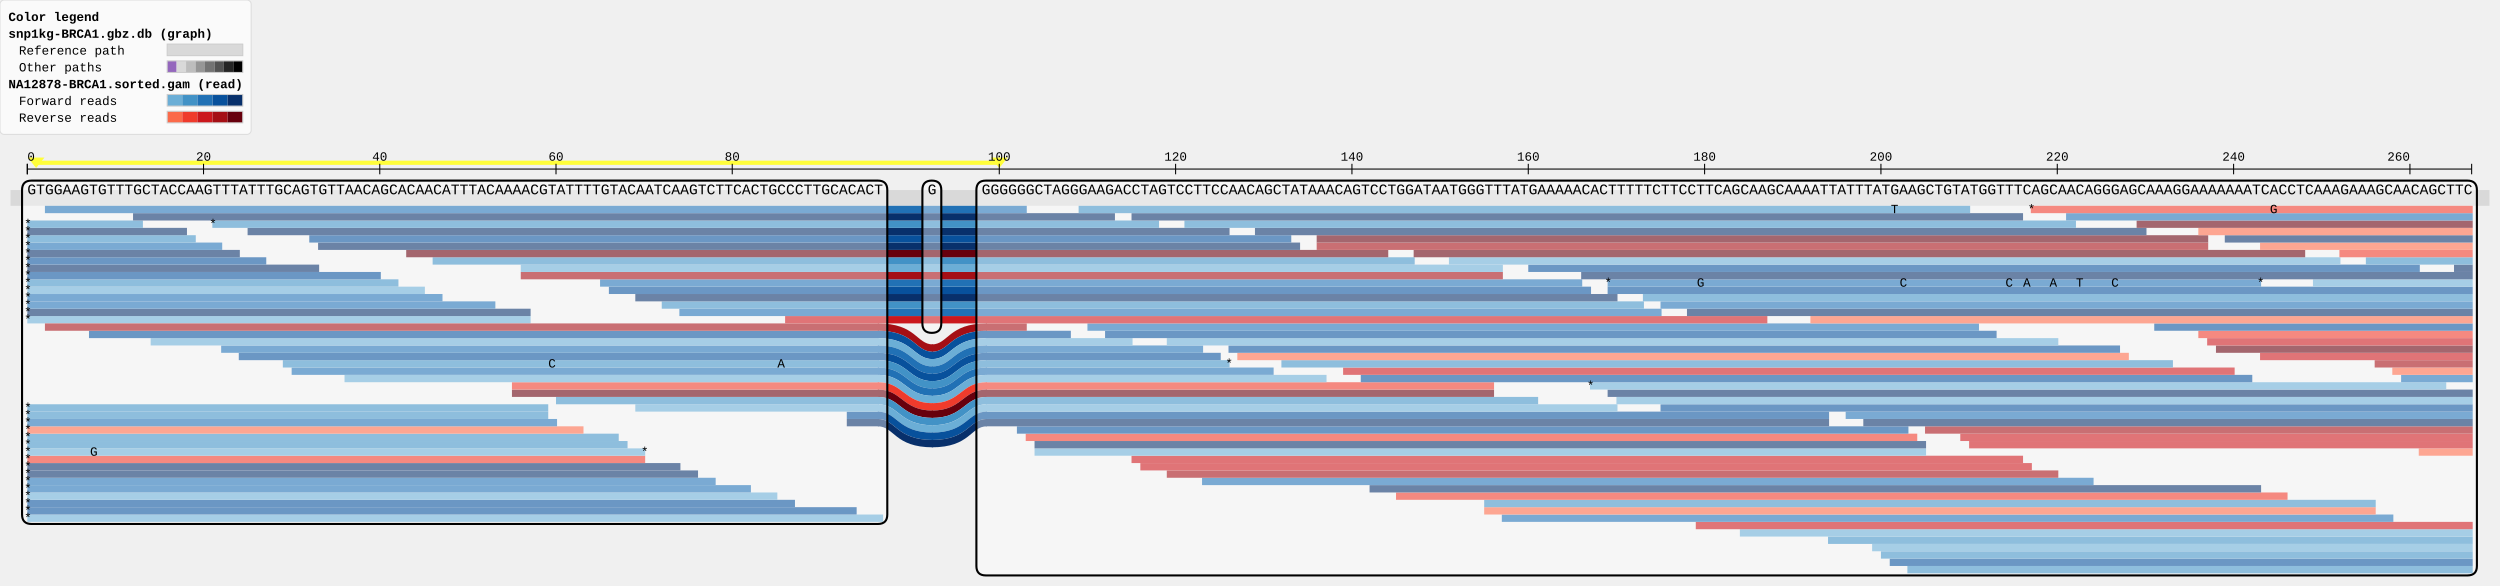
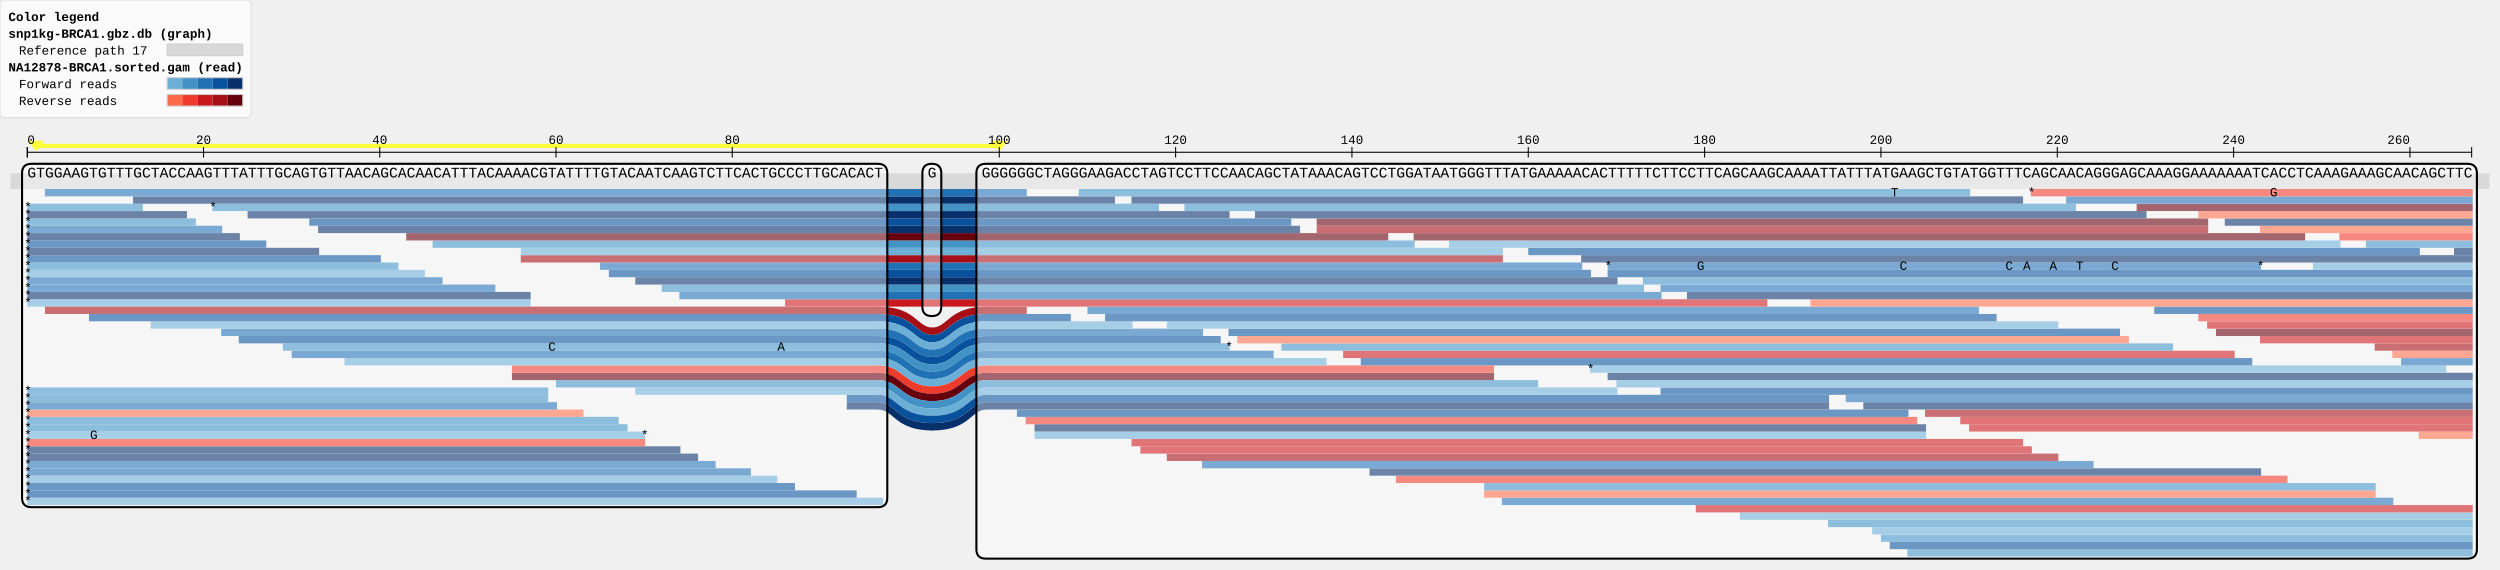
- <svg xmlns="http://www.w3.org/2000/svg" id="tubemap" viewBox="-10 -161 2380.857 558">
+ <svg xmlns="http://www.w3.org/2000/svg" id="tubemap" viewBox="-10 -145 2380.857 542">
  <g>
    <defs>
      <pattern id="patternA" width="7" height="7" patternUnits="userSpaceOnUse" patternTransform="rotate(45)">
        <rect x="0" y="0" width="7" height="7" fill="#FFFFFF" />
        <rect x="0" y="0" width="3" height="3" fill="#505050" />
        <rect x="4" y="0" width="3" height="3" fill="#505050" />
        <rect x="0" y="4" width="3" height="3" fill="#505050" />
        <rect x="4" y="4" width="3" height="3" fill="#505050" />
      </pattern>
    </defs>
    <g class="track">
      <rect x="0" y="20" width="2360.857" height="15" style="fill: rgb(217, 217, 217); fill-opacity: 1;" trackID="0" trackName="_gbwt_ref#0#17" class="track0" color="#d9d9d9" />
      <rect x="16" y="329" width="815" height="7" style="fill: rgb(107, 174, 214); fill-opacity: 1;" trackID="30" trackName="ERR194147.636/1" class="track30" color="#6baed6" />
      <rect x="16" y="322" width="789.825" height="7" style="fill: rgb(8, 81, 156); fill-opacity: 1;" trackID="13" trackName="ERR194147.636/1" class="track13" color="#08519c" />
      <rect x="16" y="315" width="731.082" height="7" style="fill: rgb(8, 81, 156); fill-opacity: 1;" trackID="28" trackName="ERR194147.636/2" class="track28" color="#08519c" />
      <rect x="16" y="308" width="714.299" height="7" style="fill: rgb(107, 174, 214); fill-opacity: 1;" trackID="25" trackName="ERR194147.636/2" class="track25" color="#6baed6" />
      <rect x="16" y="301" width="689.124" height="7" style="fill: rgb(33, 113, 181); fill-opacity: 1;" trackID="2" trackName="ERR194147.636/2" class="track2" color="#2171b5" />
      <rect x="16" y="294" width="655.557" height="7" style="fill: rgb(33, 113, 181); fill-opacity: 1;" trackID="17" trackName="ERR194147.636/1" class="track17" color="#2171b5" />
      <rect x="16" y="287" width="638.773" height="7" style="fill: rgb(8, 48, 107); fill-opacity: 1;" trackID="29" trackName="ERR194147.636/2" class="track29" color="#08306b" />
      <rect x="16" y="280" width="621.99" height="7" style="fill: rgb(8, 48, 107); fill-opacity: 1;" trackID="24" trackName="ERR194147.636/1" class="track24" color="#08306b" />
      <rect x="16" y="273" width="588.423" height="7" style="fill: rgb(239, 59, 44); fill-opacity: 1;" trackID="51" trackName="ERR194147.636/1" class="track51" color="#ef3b2c" />
      <rect x="16" y="266" width="588.423" height="7" style="fill: rgb(107, 174, 214); fill-opacity: 1;" trackID="5" trackName="ERR194147.636/1" class="track5" color="#6baed6" />
      <rect x="16" y="259" width="571.639" height="7" style="fill: rgb(66, 146, 198); fill-opacity: 1;" trackID="26" trackName="ERR194147.636/1" class="track26" color="#4292c6" />
      <rect x="16" y="252" width="563.247" height="7" style="fill: rgb(66, 146, 198); fill-opacity: 1;" trackID="11" trackName="ERR194147.636/2" class="track11" color="#4292c6" />
      <rect x="16" y="245" width="529.68" height="7" style="fill: rgb(251, 106, 74); fill-opacity: 1;" trackID="50" trackName="ERR194147.636/1" class="track50" color="#fb6a4a" />
      <rect x="16" y="238" width="504.505" height="7" style="fill: rgb(33, 113, 181); fill-opacity: 1;" trackID="12" trackName="ERR194147.636/2" class="track12" color="#2171b5" />
      <rect x="16" y="231" width="496.113" height="7" style="fill: rgb(66, 146, 198); fill-opacity: 1;" trackID="16" trackName="ERR194147.636/2" class="track16" color="#4292c6" />
      <rect x="16" y="224" width="496.113" height="7" style="fill: rgb(66, 146, 198); fill-opacity: 1;" trackID="6" trackName="ERR194147.636/2" class="track6" color="#4292c6" />
      <rect x="1806.484" y="378" width="538.373" height="7" style="fill: rgb(66, 146, 198); fill-opacity: 1;" trackID="131" trackName="ERR194147.636/1" class="track131" color="#4292c6" />
      <rect x="1789.691" y="371" width="555.166" height="7" style="fill: rgb(8, 81, 156); fill-opacity: 1;" trackID="128" trackName="ERR194147.636/1" class="track128" color="#08519c" />
      <rect x="1781.295" y="364" width="563.562" height="7" style="fill: rgb(66, 146, 198); fill-opacity: 1;" trackID="126" trackName="ERR194147.636/2" class="track126" color="#4292c6" />
      <rect x="1772.899" y="357" width="571.959" height="7" style="fill: rgb(107, 174, 214); fill-opacity: 1;" trackID="125" trackName="ERR194147.636/2" class="track125" color="#6baed6" />
      <rect x="1730.916" y="350" width="613.941" height="7" style="fill: rgb(66, 146, 198); fill-opacity: 1;" trackID="111" trackName="ERR194147.636/1" class="track111" color="#4292c6" />
      <rect x="1646.952" y="343" width="697.905" height="7" style="fill: rgb(107, 174, 214); fill-opacity: 1;" trackID="110" trackName="ERR194147.636/2" class="track110" color="#6baed6" />
      <rect x="1604.97" y="336" width="739.888" height="7" style="fill: rgb(203, 24, 29); fill-opacity: 1;" trackID="122" trackName="ERR194147.636/2" class="track122" color="#cb181d" />
      <rect x="1420.248" y="329" width="849.041" height="7" style="fill: rgb(33, 113, 181); fill-opacity: 1;" trackID="97" trackName="ERR194147.636/2" class="track97" color="#2171b5" />
      <rect x="1403.455" y="322" width="849.041" height="7" style="fill: rgb(251, 106, 74); fill-opacity: 1;" trackID="120" trackName="ERR194147.636/1" class="track120" color="#fb6a4a" />
      <rect x="1403.455" y="315" width="849.041" height="7" style="fill: rgb(66, 146, 198); fill-opacity: 1;" trackID="96" trackName="ERR194147.636/2" class="track96" color="#4292c6" />
      <rect x="1319.49" y="308" width="849.041" height="7" style="fill: rgb(239, 59, 44); fill-opacity: 1;" trackID="116" trackName="ERR194147.636/1" class="track116" color="#ef3b2c" />
      <rect x="1294.301" y="301" width="849.041" height="7" style="fill: rgb(8, 48, 107); fill-opacity: 1;" trackID="94" trackName="ERR194147.636/2" class="track94" color="#08306b" />
      <rect x="1134.768" y="294" width="849.041" height="7" style="fill: rgb(33, 113, 181); fill-opacity: 1;" trackID="82" trackName="ERR194147.636/2" class="track82" color="#2171b5" />
      <rect x="1101.183" y="287" width="849.041" height="7" style="fill: rgb(165, 15, 21); fill-opacity: 1;" trackID="88" trackName="ERR194147.636/2" class="track88" color="#a50f15" />
      <rect x="1075.993" y="280" width="849.041" height="7" style="fill: rgb(203, 24, 29); fill-opacity: 1;" trackID="87" trackName="ERR194147.636/2" class="track87" color="#cb181d" />
      <rect x="1067.597" y="273" width="849.041" height="7" style="fill: rgb(203, 24, 29); fill-opacity: 1;" trackID="92" trackName="ERR194147.636/1" class="track92" color="#cb181d" />
      <rect x="975.236" y="266" width="849.041" height="7" style="fill: rgb(107, 174, 214); fill-opacity: 1;" trackID="75" trackName="ERR194147.636/2" class="track75" color="#6baed6" />
      <rect x="2293.478" y="266" width="51.379" height="7" style="fill: rgb(251, 106, 74); fill-opacity: 1;" trackID="160" trackName="ERR194147.636/1" class="track160" color="#fb6a4a" />
      <rect x="975.236" y="259" width="849.041" height="7" style="fill: rgb(8, 48, 107); fill-opacity: 1;" trackID="74" trackName="ERR194147.636/1" class="track74" color="#08306b" />
      <rect x="1865.26" y="259" width="479.598" height="7" style="fill: rgb(203, 24, 29); fill-opacity: 1;" trackID="147" trackName="ERR194147.636/1" class="track147" color="#cb181d" />
      <rect x="966.839" y="252" width="849.041" height="7" style="fill: rgb(239, 59, 44); fill-opacity: 1;" trackID="91" trackName="ERR194147.636/1" class="track91" color="#ef3b2c" />
      <rect x="1856.863" y="252" width="487.994" height="7" style="fill: rgb(203, 24, 29); fill-opacity: 1;" trackID="152" trackName="ERR194147.636/1" class="track152" color="#cb181d" />
      <rect x="958.443" y="245" width="849.041" height="7" style="fill: rgb(8, 81, 156); fill-opacity: 1;" trackID="73" trackName="ERR194147.636/2" class="track73" color="#08519c" />
      <rect x="1823.277" y="245" width="521.58" height="7" style="fill: rgb(165, 15, 21); fill-opacity: 1;" trackID="153" trackName="ERR194147.636/1" class="track153" color="#a50f15" />
      <rect x="796.433" y="238" width="30.567" height="7" style="fill: rgb(8, 48, 107); fill-opacity: 1;" trackID="69" trackName="ERR194147.636/1" class="track69" color="#08306b" />
      <rect x="928.857" y="238" width="803.059" height="7" style="fill: rgb(8, 48, 107); fill-opacity: 1;" trackID="69" trackName="ERR194147.636/1" class="track69" color="#08306b" />
      <rect x="1764.502" y="238" width="580.355" height="7" style="fill: rgb(8, 48, 107); fill-opacity: 1;" trackID="124" trackName="ERR194147.636/1" class="track124" color="#08306b" />
      <rect x="796.433" y="231" width="30.567" height="7" style="fill: rgb(8, 81, 156); fill-opacity: 1;" trackID="68" trackName="ERR194147.636/2" class="track68" color="#08519c" />
      <rect x="928.857" y="231" width="803.059" height="7" style="fill: rgb(8, 81, 156); fill-opacity: 1;" trackID="68" trackName="ERR194147.636/2" class="track68" color="#08519c" />
      <rect x="1747.709" y="231" width="597.148" height="7" style="fill: rgb(33, 113, 181); fill-opacity: 1;" trackID="112" trackName="ERR194147.636/2" class="track112" color="#2171b5" />
      <rect x="595.031" y="224" width="231.969" height="7" style="fill: rgb(107, 174, 214); fill-opacity: 1;" trackID="65" trackName="ERR194147.636/2" class="track65" color="#6baed6" />
      <rect x="928.857" y="224" width="601.544" height="7" style="fill: rgb(107, 174, 214); fill-opacity: 1;" trackID="65" trackName="ERR194147.636/2" class="track65" color="#6baed6" />
      <rect x="1571.384" y="224" width="773.473" height="7" style="fill: rgb(8, 81, 156); fill-opacity: 1;" trackID="108" trackName="ERR194147.636/1" class="track108" color="#08519c" />
      <rect x="519.505" y="217" width="307.495" height="7" style="fill: rgb(66, 146, 198); fill-opacity: 1;" trackID="61" trackName="ERR194147.636/2" class="track61" color="#4292c6" />
      <rect x="928.857" y="217" width="525.976" height="7" style="fill: rgb(66, 146, 198); fill-opacity: 1;" trackID="61" trackName="ERR194147.636/2" class="track61" color="#4292c6" />
      <rect x="1529.402" y="217" width="815.456" height="7" style="fill: rgb(107, 174, 214); fill-opacity: 1;" trackID="105" trackName="ERR194147.636/1" class="track105" color="#6baed6" />
      <rect x="477.546" y="210" width="349.454" height="7" style="fill: rgb(103, 0, 13); fill-opacity: 1;" trackID="59" trackName="ERR194147.636/2" class="track59" color="#67000d" />
      <rect x="928.857" y="210" width="483.994" height="7" style="fill: rgb(103, 0, 13); fill-opacity: 1;" trackID="59" trackName="ERR194147.636/2" class="track59" color="#67000d" />
      <rect x="1521.005" y="210" width="823.852" height="7" style="fill: rgb(8, 48, 107); fill-opacity: 1;" trackID="104" trackName="ERR194147.636/2" class="track104" color="#08306b" />
      <rect x="477.546" y="203" width="349.454" height="7" style="fill: rgb(239, 59, 44); fill-opacity: 1;" trackID="56" trackName="ERR194147.636/2" class="track56" color="#ef3b2c" />
      <rect x="928.857" y="203" width="483.994" height="7" style="fill: rgb(239, 59, 44); fill-opacity: 1;" trackID="56" trackName="ERR194147.636/2" class="track56" color="#ef3b2c" />
      <rect x="1504.212" y="203" width="815.456" height="7" style="fill: rgb(107, 174, 214); fill-opacity: 1;" trackID="100" trackName="ERR194147.636/2" class="track100" color="#6baed6" />
      <rect x="318.103" y="196" width="508.897" height="7" style="fill: rgb(107, 174, 214); fill-opacity: 1;" trackID="45" trackName="ERR194147.636/2" class="track45" color="#6baed6" />
      <rect x="928.857" y="196" width="324.462" height="7" style="fill: rgb(107, 174, 214); fill-opacity: 1;" trackID="45" trackName="ERR194147.636/2" class="track45" color="#6baed6" />
      <rect x="1285.904" y="196" width="849.041" height="7" style="fill: rgb(8, 81, 156); fill-opacity: 1;" trackID="93" trackName="ERR194147.636/1" class="track93" color="#08519c" />
      <rect x="2276.686" y="196" width="68.172" height="7" style="fill: rgb(33, 113, 181); fill-opacity: 1;" trackID="137" trackName="ERR194147.636/1" class="track137" color="#2171b5" />
      <rect x="267.753" y="189" width="559.247" height="7" style="fill: rgb(33, 113, 181); fill-opacity: 1;" trackID="42" trackName="ERR194147.636/2" class="track42" color="#2171b5" />
      <rect x="928.857" y="189" width="274.083" height="7" style="fill: rgb(33, 113, 181); fill-opacity: 1;" trackID="42" trackName="ERR194147.636/2" class="track42" color="#2171b5" />
      <rect x="1269.112" y="189" width="849.041" height="7" style="fill: rgb(203, 24, 29); fill-opacity: 1;" trackID="117" trackName="ERR194147.636/1" class="track117" color="#cb181d" />
      <rect x="2268.289" y="189" width="76.568" height="7" style="fill: rgb(251, 106, 74); fill-opacity: 1;" trackID="155" trackName="ERR194147.636/1" class="track155" color="#fb6a4a" />
      <rect x="259.361" y="182" width="567.639" height="7" style="fill: rgb(66, 146, 198); fill-opacity: 1;" trackID="41" trackName="ERR194147.636/1" class="track41" color="#4292c6" />
      <rect x="928.857" y="182" width="232.101" height="7" style="fill: rgb(66, 146, 198); fill-opacity: 1;" trackID="41" trackName="ERR194147.636/1" class="track41" color="#4292c6" />
      <rect x="1210.336" y="182" width="849.041" height="7" style="fill: rgb(66, 146, 198); fill-opacity: 1;" trackID="86" trackName="ERR194147.636/1" class="track86" color="#4292c6" />
      <rect x="2251.496" y="182" width="93.361" height="7" style="fill: rgb(165, 15, 21); fill-opacity: 1;" trackID="143" trackName="ERR194147.636/1" class="track143" color="#a50f15" />
      <rect x="217.402" y="175" width="609.598" height="7" style="fill: rgb(8, 81, 156); fill-opacity: 1;" trackID="38" trackName="ERR194147.636/1" class="track38" color="#08519c" />
      <rect x="928.857" y="175" width="223.704" height="7" style="fill: rgb(8, 81, 156); fill-opacity: 1;" trackID="38" trackName="ERR194147.636/1" class="track38" color="#08519c" />
      <rect x="1168.354" y="175" width="849.041" height="7" style="fill: rgb(251, 106, 74); fill-opacity: 1;" trackID="90" trackName="ERR194147.636/2" class="track90" color="#fb6a4a" />
      <rect x="2142.342" y="175" width="202.515" height="7" style="fill: rgb(203, 24, 29); fill-opacity: 1;" trackID="157" trackName="ERR194147.636/1" class="track157" color="#cb181d" />
      <rect x="200.619" y="168" width="626.381" height="7" style="fill: rgb(33, 113, 181); fill-opacity: 1;" trackID="37" trackName="ERR194147.636/2" class="track37" color="#2171b5" />
      <rect x="928.857" y="168" width="206.911" height="7" style="fill: rgb(33, 113, 181); fill-opacity: 1;" trackID="37" trackName="ERR194147.636/2" class="track37" color="#2171b5" />
      <rect x="1159.958" y="168" width="849.041" height="7" style="fill: rgb(8, 81, 156); fill-opacity: 1;" trackID="83" trackName="ERR194147.636/2" class="track83" color="#08519c" />
      <rect x="2100.36" y="168" width="244.497" height="7" style="fill: rgb(103, 0, 13); fill-opacity: 1;" trackID="149" trackName="ERR194147.636/2" class="track149" color="#67000d" />
      <rect x="133.485" y="161" width="693.515" height="7" style="fill: rgb(107, 174, 214); fill-opacity: 1;" trackID="35" trackName="ERR194147.636/1" class="track35" color="#6baed6" />
      <rect x="928.857" y="161" width="139.74" height="7" style="fill: rgb(107, 174, 214); fill-opacity: 1;" trackID="35" trackName="ERR194147.636/1" class="track35" color="#6baed6" />
      <rect x="1101.183" y="161" width="849.041" height="7" style="fill: rgb(107, 174, 214); fill-opacity: 1;" trackID="80" trackName="ERR194147.636/1" class="track80" color="#6baed6" />
      <rect x="2091.964" y="161" width="252.893" height="7" style="fill: rgb(203, 24, 29); fill-opacity: 1;" trackID="142" trackName="ERR194147.636/1" class="track142" color="#cb181d" />
      <rect x="74.742" y="154" width="752.258" height="7" style="fill: rgb(8, 81, 156); fill-opacity: 1;" trackID="33" trackName="ERR194147.636/1" class="track33" color="#08519c" />
      <rect x="928.857" y="154" width="80.964" height="7" style="fill: rgb(8, 81, 156); fill-opacity: 1;" trackID="33" trackName="ERR194147.636/1" class="track33" color="#08519c" />
      <rect x="16" y="140" width="479.33" height="7" style="fill: rgb(107, 174, 214); fill-opacity: 1;" trackID="20" trackName="ERR194147.636/1" class="track20" color="#6baed6" />
      <rect x="16" y="133" width="479.33" height="7" style="fill: rgb(8, 48, 107); fill-opacity: 1;" trackID="19" trackName="ERR194147.636/2" class="track19" color="#08306b" />
      <rect x="16" y="126" width="445.763" height="7" style="fill: rgb(33, 113, 181); fill-opacity: 1;" trackID="27" trackName="ERR194147.636/2" class="track27" color="#2171b5" />
      <rect x="16" y="119" width="395.412" height="7" style="fill: rgb(33, 113, 181); fill-opacity: 1;" trackID="22" trackName="ERR194147.636/1" class="track22" color="#2171b5" />
      <rect x="16" y="112" width="378.629" height="7" style="fill: rgb(107, 174, 214); fill-opacity: 1;" trackID="15" trackName="ERR194147.636/1" class="track15" color="#6baed6" />
      <rect x="16" y="105" width="353.454" height="7" style="fill: rgb(66, 146, 198); fill-opacity: 1;" trackID="1" trackName="ERR194147.636/2" class="track1" color="#4292c6" />
      <rect x="16" y="98" width="336.67" height="7" style="fill: rgb(8, 81, 156); fill-opacity: 1;" trackID="8" trackName="ERR194147.636/2" class="track8" color="#08519c" />
      <rect x="16" y="91" width="277.928" height="7" style="fill: rgb(8, 48, 107); fill-opacity: 1;" trackID="14" trackName="ERR194147.636/1" class="track14" color="#08306b" />
      <rect x="16" y="84" width="227.577" height="7" style="fill: rgb(8, 81, 156); fill-opacity: 1;" trackID="18" trackName="ERR194147.636/2" class="track18" color="#08519c" />
      <rect x="16" y="77" width="202.402" height="7" style="fill: rgb(8, 48, 107); fill-opacity: 1;" trackID="4" trackName="ERR194147.636/1" class="track4" color="#08306b" />
      <rect x="16" y="70" width="185.619" height="7" style="fill: rgb(33, 113, 181); fill-opacity: 1;" trackID="7" trackName="ERR194147.636/2" class="track7" color="#2171b5" />
      <rect x="16" y="63" width="160.443" height="7" style="fill: rgb(66, 146, 198); fill-opacity: 1;" trackID="31" trackName="ERR194147.636/1" class="track31" color="#4292c6" />
      <rect x="16" y="56" width="152.052" height="7" style="fill: rgb(8, 48, 107); fill-opacity: 1;" trackID="9" trackName="ERR194147.636/2" class="track9" color="#08306b" />
      <rect x="16" y="49" width="110.093" height="7" style="fill: rgb(66, 146, 198); fill-opacity: 1;" trackID="21" trackName="ERR194147.636/2" class="track21" color="#4292c6" />
      <rect x="1042.407" y="154" width="849.041" height="7" style="fill: rgb(8, 81, 156); fill-opacity: 1;" trackID="78" trackName="ERR194147.636/1" class="track78" color="#08519c" />
      <rect x="2083.567" y="154" width="261.29" height="7" style="fill: rgb(239, 59, 44); fill-opacity: 1;" trackID="151" trackName="ERR194147.636/1" class="track151" color="#ef3b2c" />
      <rect x="32.784" y="147" width="794.216" height="7" style="fill: rgb(165, 15, 21); fill-opacity: 1;" trackID="53" trackName="ERR194147.636/1" class="track53" color="#a50f15" />
      <rect x="928.857" y="147" width="38.982" height="7" style="fill: rgb(165, 15, 21); fill-opacity: 1;" trackID="53" trackName="ERR194147.636/1" class="track53" color="#a50f15" />
      <rect x="1025.615" y="147" width="849.041" height="7" style="fill: rgb(33, 113, 181); fill-opacity: 1;" trackID="77" trackName="ERR194147.636/2" class="track77" color="#2171b5" />
      <rect x="2041.585" y="147" width="303.272" height="7" style="fill: rgb(8, 81, 156); fill-opacity: 1;" trackID="133" trackName="ERR194147.636/1" class="track133" color="#08519c" />
      <rect x="737.691" y="140" width="935.45" height="7" style="fill: rgb(203, 24, 29); fill-opacity: 1;" trackID="72" trackName="ERR194147.636/2" class="track72" color="#cb181d" />
      <rect x="1714.123" y="140" width="630.734" height="7" style="fill: rgb(251, 106, 74); fill-opacity: 1;" trackID="115" trackName="ERR194147.636/1" class="track115" color="#fb6a4a" />
      <rect x="636.99" y="133" width="935.394" height="7" style="fill: rgb(33, 113, 181); fill-opacity: 1;" trackID="67" trackName="ERR194147.636/2" class="track67" color="#2171b5" />
      <rect x="1596.573" y="133" width="748.284" height="7" style="fill: rgb(8, 48, 107); fill-opacity: 1;" trackID="109" trackName="ERR194147.636/1" class="track109" color="#08306b" />
      <rect x="620.206" y="126" width="935.385" height="7" style="fill: rgb(66, 146, 198); fill-opacity: 1;" trackID="66" trackName="ERR194147.636/2" class="track66" color="#4292c6" />
      <rect x="1571.384" y="126" width="773.473" height="7" style="fill: rgb(33, 113, 181); fill-opacity: 1;" trackID="107" trackName="ERR194147.636/2" class="track107" color="#2171b5" />
      <rect x="595.031" y="119" width="935.371" height="7" style="fill: rgb(8, 48, 107); fill-opacity: 1;" trackID="64" trackName="ERR194147.636/1" class="track64" color="#08306b" />
      <rect x="1554.591" y="119" width="790.266" height="7" style="fill: rgb(66, 146, 198); fill-opacity: 1;" trackID="106" trackName="ERR194147.636/2" class="track106" color="#4292c6" />
      <rect x="569.856" y="112" width="935.357" height="7" style="fill: rgb(8, 81, 156); fill-opacity: 1;" trackID="63" trackName="ERR194147.636/2" class="track63" color="#08519c" />
      <rect x="1521.005" y="112" width="823.852" height="7" style="fill: rgb(8, 81, 156); fill-opacity: 1;" trackID="103" trackName="ERR194147.636/1" class="track103" color="#08519c" />
      <rect x="561.464" y="105" width="935.352" height="7" style="fill: rgb(33, 113, 181); fill-opacity: 1;" trackID="62" trackName="ERR194147.636/2" class="track62" color="#2171b5" />
      <rect x="1521.005" y="105" width="622.337" height="7" style="fill: rgb(33, 113, 181); fill-opacity: 1;" trackID="102" trackName="ERR194147.636/2" class="track102" color="#2171b5" />
      <rect x="2192.721" y="105" width="152.136" height="7" style="fill: rgb(107, 174, 214); fill-opacity: 1;" trackID="135" trackName="ERR194147.636/2" class="track135" color="#6baed6" />
      <rect x="485.938" y="98" width="935.31" height="7" style="fill: rgb(165, 15, 21); fill-opacity: 1;" trackID="58" trackName="ERR194147.636/2" class="track58" color="#a50f15" />
      <rect x="1495.816" y="98" width="849.041" height="7" style="fill: rgb(8, 48, 107); fill-opacity: 1;" trackID="99" trackName="ERR194147.636/1" class="track99" color="#08306b" />
      <rect x="485.938" y="91" width="935.31" height="7" style="fill: rgb(107, 174, 214); fill-opacity: 1;" trackID="55" trackName="ERR194147.636/2" class="track55" color="#6baed6" />
      <rect x="1445.437" y="91" width="849.041" height="7" style="fill: rgb(8, 81, 156); fill-opacity: 1;" trackID="98" trackName="ERR194147.636/1" class="track98" color="#08519c" />
      <rect x="2327.064" y="91" width="17.793" height="7" style="fill: rgb(8, 48, 107); fill-opacity: 1;" trackID="139" trackName="ERR194147.636/1" class="track139" color="#08306b" />
      <rect x="402.021" y="84" width="935.263" height="7" style="fill: rgb(66, 146, 198); fill-opacity: 1;" trackID="46" trackName="ERR194147.636/1" class="track46" color="#4292c6" />
      <rect x="1369.869" y="84" width="849.041" height="7" style="fill: rgb(107, 174, 214); fill-opacity: 1;" trackID="95" trackName="ERR194147.636/2" class="track95" color="#6baed6" />
      <rect x="2243.1" y="84" width="101.757" height="7" style="fill: rgb(66, 146, 198); fill-opacity: 1;" trackID="136" trackName="ERR194147.636/1" class="track136" color="#4292c6" />
      <rect x="376.845" y="77" width="935.248" height="7" style="fill: rgb(103, 0, 13); fill-opacity: 1;" trackID="49" trackName="ERR194147.636/1" class="track49" color="#67000d" />
      <rect x="1336.283" y="77" width="849.041" height="7" style="fill: rgb(103, 0, 13); fill-opacity: 1;" trackID="119" trackName="ERR194147.636/2" class="track119" color="#67000d" />
      <rect x="2217.91" y="77" width="126.947" height="7" style="fill: rgb(239, 59, 44); fill-opacity: 1;" trackID="146" trackName="ERR194147.636/2" class="track146" color="#ef3b2c" />
      <rect x="292.928" y="70" width="935.201" height="7" style="fill: rgb(8, 48, 107); fill-opacity: 1;" trackID="44" trackName="ERR194147.636/1" class="track44" color="#08306b" />
      <rect x="1243.922" y="70" width="849.041" height="7" style="fill: rgb(165, 15, 21); fill-opacity: 1;" trackID="123" trackName="ERR194147.636/1" class="track123" color="#a50f15" />
      <rect x="2142.342" y="70" width="202.515" height="7" style="fill: rgb(251, 106, 74); fill-opacity: 1;" trackID="145" trackName="ERR194147.636/1" class="track145" color="#fb6a4a" />
      <rect x="284.536" y="63" width="935.197" height="7" style="fill: rgb(8, 81, 156); fill-opacity: 1;" trackID="43" trackName="ERR194147.636/1" class="track43" color="#08519c" />
      <rect x="1243.922" y="63" width="849.041" height="7" style="fill: rgb(103, 0, 13); fill-opacity: 1;" trackID="114" trackName="ERR194147.636/2" class="track114" color="#67000d" />
      <rect x="2108.757" y="63" width="236.101" height="7" style="fill: rgb(8, 48, 107); fill-opacity: 1;" trackID="134" trackName="ERR194147.636/1" class="track134" color="#08306b" />
      <rect x="225.794" y="56" width="935.164" height="7" style="fill: rgb(8, 48, 107); fill-opacity: 1;" trackID="39" trackName="ERR194147.636/1" class="track39" color="#08306b" />
      <rect x="1185.147" y="56" width="849.041" height="7" style="fill: rgb(8, 48, 107); fill-opacity: 1;" trackID="84" trackName="ERR194147.636/2" class="track84" color="#08306b" />
      <rect x="2083.567" y="56" width="261.29" height="7" style="fill: rgb(251, 106, 74); fill-opacity: 1;" trackID="140" trackName="ERR194147.636/1" class="track140" color="#fb6a4a" />
      <rect x="192.227" y="49" width="901.559" height="7" style="fill: rgb(66, 146, 198); fill-opacity: 1;" trackID="36" trackName="ERR194147.636/2" class="track36" color="#4292c6" />
      <rect x="1117.975" y="49" width="849.041" height="7" style="fill: rgb(66, 146, 198); fill-opacity: 1;" trackID="81" trackName="ERR194147.636/1" class="track81" color="#4292c6" />
      <rect x="2024.792" y="49" width="320.065" height="7" style="fill: rgb(103, 0, 13); fill-opacity: 1;" trackID="154" trackName="ERR194147.636/1" class="track154" color="#67000d" />
      <rect x="116.701" y="42" width="935.103" height="7" style="fill: rgb(8, 48, 107); fill-opacity: 1;" trackID="34" trackName="ERR194147.636/1" class="track34" color="#08306b" />
      <rect x="1067.597" y="42" width="849.041" height="7" style="fill: rgb(8, 48, 107); fill-opacity: 1;" trackID="79" trackName="ERR194147.636/1" class="track79" color="#08306b" />
      <rect x="1957.62" y="42" width="387.237" height="7" style="fill: rgb(33, 113, 181); fill-opacity: 1;" trackID="132" trackName="ERR194147.636/2" class="track132" color="#2171b5" />
      <rect x="32.784" y="35" width="935.056" height="7" style="fill: rgb(33, 113, 181); fill-opacity: 1;" trackID="32" trackName="ERR194147.636/2" class="track32" color="#2171b5" />
      <rect x="1017.218" y="35" width="849.041" height="7" style="fill: rgb(66, 146, 198); fill-opacity: 1;" trackID="76" trackName="ERR194147.636/1" class="track76" color="#4292c6" />
      <rect x="1924.035" y="35" width="420.822" height="7" style="fill: rgb(239, 59, 44); fill-opacity: 1;" trackID="156" trackName="ERR194147.636/2" class="track156" color="#ef3b2c" />
      <path d="M 877.429 167 C 893.157 167 893.157 147 929.857 147 V 154 C 894.655 154 894.655 174 877.429 174 Z" style="fill: rgb(165, 15, 21); fill-opacity: 1;" trackID="53" trackName="ERR194147.636/1" class="track53" color="#a50f15" />
      <path d="M 877.429 174 C 894.655 174 894.655 154 929.857 154 V 161 C 896.153 161 896.153 181 877.429 181 Z" style="fill: rgb(8, 81, 156); fill-opacity: 1;" trackID="33" trackName="ERR194147.636/1" class="track33" color="#08519c" />
      <path d="M 877.429 181 C 896.153 181 896.153 161 929.857 161 V 168 C 897.651 168 897.651 188 877.429 188 Z" style="fill: rgb(107, 174, 214); fill-opacity: 1;" trackID="35" trackName="ERR194147.636/1" class="track35" color="#6baed6" />
      <path d="M 877.429 188 C 897.651 188 897.651 168 929.857 168 V 175 C 899.149 175 899.149 195 877.429 195 Z" style="fill: rgb(33, 113, 181); fill-opacity: 1;" trackID="37" trackName="ERR194147.636/2" class="track37" color="#2171b5" />
      <path d="M 877.429 195 C 899.149 195 899.149 175 929.857 175 V 182 C 900.647 182 900.647 202 877.429 202 Z" style="fill: rgb(8, 81, 156); fill-opacity: 1;" trackID="38" trackName="ERR194147.636/1" class="track38" color="#08519c" />
      <path d="M 877.429 202 C 900.647 202 900.647 182 929.857 182 V 189 C 902.145 189 902.145 209 877.429 209 Z" style="fill: rgb(66, 146, 198); fill-opacity: 1;" trackID="41" trackName="ERR194147.636/1" class="track41" color="#4292c6" />
      <path d="M 877.429 209 C 902.145 209 902.145 189 929.857 189 V 196 C 903.643 196 903.643 216 877.429 216 Z" style="fill: rgb(33, 113, 181); fill-opacity: 1;" trackID="42" trackName="ERR194147.636/2" class="track42" color="#2171b5" />
      <path d="M 877.429 216 C 903.643 216 903.643 196 929.857 196 V 203 C 905.141 203 905.141 223 877.429 223 Z" style="fill: rgb(107, 174, 214); fill-opacity: 1;" trackID="45" trackName="ERR194147.636/2" class="track45" color="#6baed6" />
      <path d="M 877.429 223 C 905.141 223 905.141 203 929.857 203 V 210 C 906.639 210 906.639 230 877.429 230 Z" style="fill: rgb(239, 59, 44); fill-opacity: 1;" trackID="56" trackName="ERR194147.636/2" class="track56" color="#ef3b2c" />
      <path d="M 877.429 230 C 906.639 230 906.639 210 929.857 210 V 217 C 908.137 217 908.137 237 877.429 237 Z" style="fill: rgb(103, 0, 13); fill-opacity: 1;" trackID="59" trackName="ERR194147.636/2" class="track59" color="#67000d" />
      <path d="M 877.429 237 C 908.137 237 908.137 217 929.857 217 V 224 C 909.635 224 909.635 244 877.429 244 Z" style="fill: rgb(66, 146, 198); fill-opacity: 1;" trackID="61" trackName="ERR194147.636/2" class="track61" color="#4292c6" />
      <path d="M 877.429 244 C 909.635 244 909.635 224 929.857 224 V 231 C 911.133 231 911.133 251 877.429 251 Z" style="fill: rgb(107, 174, 214); fill-opacity: 1;" trackID="65" trackName="ERR194147.636/2" class="track65" color="#6baed6" />
      <path d="M 877.429 251 C 911.133 251 911.133 231 929.857 231 V 238 C 912.631 238 912.631 258 877.429 258 Z" style="fill: rgb(8, 81, 156); fill-opacity: 1;" trackID="68" trackName="ERR194147.636/2" class="track68" color="#08519c" />
      <path d="M 877.429 258 C 912.631 258 912.631 238 929.857 238 V 245 C 914.129 245 914.129 265 877.429 265 Z" style="fill: rgb(8, 48, 107); fill-opacity: 1;" trackID="69" trackName="ERR194147.636/1" class="track69" color="#08306b" />
      <path d="M 826 147 C 862.7 147 862.7 167 878.429 167 V 174 C 861.202 174 861.202 154 826 154 Z" style="fill: rgb(165, 15, 21); fill-opacity: 1;" trackID="53" trackName="ERR194147.636/1" class="track53" color="#a50f15" />
      <path d="M 826 154 C 861.202 154 861.202 174 878.429 174 V 181 C 859.704 181 859.704 161 826 161 Z" style="fill: rgb(8, 81, 156); fill-opacity: 1;" trackID="33" trackName="ERR194147.636/1" class="track33" color="#08519c" />
      <path d="M 826 161 C 859.704 161 859.704 181 878.429 181 V 188 C 858.206 188 858.206 168 826 168 Z" style="fill: rgb(107, 174, 214); fill-opacity: 1;" trackID="35" trackName="ERR194147.636/1" class="track35" color="#6baed6" />
      <path d="M 826 168 C 858.206 168 858.206 188 878.429 188 V 195 C 856.708 195 856.708 175 826 175 Z" style="fill: rgb(33, 113, 181); fill-opacity: 1;" trackID="37" trackName="ERR194147.636/2" class="track37" color="#2171b5" />
      <path d="M 826 175 C 856.708 175 856.708 195 878.429 195 V 202 C 855.21 202 855.21 182 826 182 Z" style="fill: rgb(8, 81, 156); fill-opacity: 1;" trackID="38" trackName="ERR194147.636/1" class="track38" color="#08519c" />
      <path d="M 826 182 C 855.21 182 855.21 202 878.429 202 V 209 C 853.712 209 853.712 189 826 189 Z" style="fill: rgb(66, 146, 198); fill-opacity: 1;" trackID="41" trackName="ERR194147.636/1" class="track41" color="#4292c6" />
      <path d="M 826 189 C 853.712 189 853.712 209 878.429 209 V 216 C 852.214 216 852.214 196 826 196 Z" style="fill: rgb(33, 113, 181); fill-opacity: 1;" trackID="42" trackName="ERR194147.636/2" class="track42" color="#2171b5" />
      <path d="M 826 196 C 852.214 196 852.214 216 878.429 216 V 223 C 850.716 223 850.716 203 826 203 Z" style="fill: rgb(107, 174, 214); fill-opacity: 1;" trackID="45" trackName="ERR194147.636/2" class="track45" color="#6baed6" />
      <path d="M 826 203 C 850.716 203 850.716 223 878.429 223 V 230 C 849.218 230 849.218 210 826 210 Z" style="fill: rgb(239, 59, 44); fill-opacity: 1;" trackID="56" trackName="ERR194147.636/2" class="track56" color="#ef3b2c" />
      <path d="M 826 210 C 849.218 210 849.218 230 878.429 230 V 237 C 847.72 237 847.72 217 826 217 Z" style="fill: rgb(103, 0, 13); fill-opacity: 1;" trackID="59" trackName="ERR194147.636/2" class="track59" color="#67000d" />
      <path d="M 826 217 C 847.72 217 847.72 237 878.429 237 V 244 C 846.222 244 846.222 224 826 224 Z" style="fill: rgb(66, 146, 198); fill-opacity: 1;" trackID="61" trackName="ERR194147.636/2" class="track61" color="#4292c6" />
      <path d="M 826 224 C 846.222 224 846.222 244 878.429 244 V 251 C 844.724 251 844.724 231 826 231 Z" style="fill: rgb(107, 174, 214); fill-opacity: 1;" trackID="65" trackName="ERR194147.636/2" class="track65" color="#6baed6" />
      <path d="M 826 231 C 844.724 231 844.724 251 878.429 251 V 258 C 843.227 258 843.227 238 826 238 Z" style="fill: rgb(8, 81, 156); fill-opacity: 1;" trackID="68" trackName="ERR194147.636/2" class="track68" color="#08519c" />
      <path d="M 826 238 C 843.227 238 843.227 258 878.429 258 V 265 C 841.729 265 841.729 245 826 245 Z" style="fill: rgb(8, 48, 107); fill-opacity: 1;" trackID="69" trackName="ERR194147.636/1" class="track69" color="#08306b" />
    </g>
    <g class="node">
      <path id="1" d="M 11 20 Q 11 11 20 11 L 826 11 Q 835 11 835 20 L 835 329 Q 835 338 826 338 L 20 338 Q 11 338 11 329 L 11 20" style="fill: rgb(255, 255, 255); fill-opacity: 0.4; stroke: rgb(0, 0, 0); stroke-width: 2px;" />
      <path id="11" d="M 868.429 20 Q 868.429 11 877.429 11 Q 886.429 11 886.429 20 L 886.429 147 Q 886.429 156 877.429 156 Q 868.429 156 868.429 147 L 868.429 20" style="fill: rgb(255, 255, 255); fill-opacity: 0.4; stroke: rgb(0, 0, 0); stroke-width: 2px;" />
      <path id="13" d="M 919.857 20 Q 919.857 11 928.857 11 L 2339.857 11 Q 2348.857 11 2348.857 20 L 2348.857 378 Q 2348.857 387 2339.857 387 L 928.857 387 Q 919.857 387 919.857 378 L 919.857 20" style="fill: rgb(255, 255, 255); fill-opacity: 0.4; stroke: rgb(0, 0, 0); stroke-width: 2px;" />
    </g>
    <g class="sequence-labels-layer">
      <text x="16" y="24" font-family="&quot;Courier New&quot;, &quot;Courier&quot;, &quot;Lucida Console&quot;, monospace" font-size="14px" fill="black" style="pointer-events: none;">GTGGAAGTGTTTGCTACCAAGTTTATTTGCAGTGTTAACAGCACAACATTTACAAAACGTATTTTGTACAATCAAGTCTTCACTGCCCTTGCACACT</text>
      <text x="873.429" y="24" font-family="&quot;Courier New&quot;, &quot;Courier&quot;, &quot;Lucida Console&quot;, monospace" font-size="14px" fill="black" style="pointer-events: none;">G</text>
      <text x="924.857" y="24" font-family="&quot;Courier New&quot;, &quot;Courier&quot;, &quot;Lucida Console&quot;, monospace" font-size="14px" fill="black" style="pointer-events: none;">GGGGGGCTAGGGAAGACCTAGTCCTTCCAACAGCTATAAACAGTCCTGGATAATGGGTTTATGAAAAACACTTTTTCTTCCTTCAGCAAGCAAAATTATTTATGAAGCTGTATGGTTTCAGCAACAGGGAGCAAAGGAAAAAAATCACCTCAAAGAAAGCAACAGCTTC</text>
    </g>
    <path d="M16.392 -11 L24.392 -1 L32.392 -11" stroke-width="0" fill="#FFFE3A" stroke="none" style="pointer-events: none;" />
    <path d="M933.65 -11 L941.65 -1 L949.65 -11" stroke-width="0" fill="#FFFE3A" stroke="none" style="pointer-events: none;" />
    <line x1="24.392" y1="-6" x2="941.65" y2="-6" stroke-width="4" stroke="#FFFE3A" />
    <line x1="16" y1="0" x2="2343.857" y2="0" stroke-width="1" stroke="black" />
    <line x1="16" y1="-5" x2="16" y2="5" stroke-width="1" stroke="black" />
    <line x1="2343.857" y1="-5" x2="2343.857" y2="5" stroke-width="1" stroke="black" />
    <text text-anchor="start" x="16" y="-8" font-family="&quot;Courier New&quot;, &quot;Courier&quot;, &quot;Lucida Console&quot;, monospace" font-size="12px" fill="black" style="pointer-events: none;">0</text>
    <line x1="16" y1="-5" x2="16" y2="5" stroke-width="1" stroke="black" />
    <text text-anchor="middle" x="183.835" y="-8" font-family="&quot;Courier New&quot;, &quot;Courier&quot;, &quot;Lucida Console&quot;, monospace" font-size="12px" fill="black" style="pointer-events: none;">20</text>
    <line x1="183.835" y1="-5" x2="183.835" y2="5" stroke-width="1" stroke="black" />
    <text text-anchor="middle" x="351.67" y="-8" font-family="&quot;Courier New&quot;, &quot;Courier&quot;, &quot;Lucida Console&quot;, monospace" font-size="12px" fill="black" style="pointer-events: none;">40</text>
    <line x1="351.67" y1="-5" x2="351.67" y2="5" stroke-width="1" stroke="black" />
    <text text-anchor="middle" x="519.505" y="-8" font-family="&quot;Courier New&quot;, &quot;Courier&quot;, &quot;Lucida Console&quot;, monospace" font-size="12px" fill="black" style="pointer-events: none;">60</text>
    <line x1="519.505" y1="-5" x2="519.505" y2="5" stroke-width="1" stroke="black" />
    <text text-anchor="middle" x="687.34" y="-8" font-family="&quot;Courier New&quot;, &quot;Courier&quot;, &quot;Lucida Console&quot;, monospace" font-size="12px" fill="black" style="pointer-events: none;">80</text>
    <line x1="687.34" y1="-5" x2="687.34" y2="5" stroke-width="1" stroke="black" />
    <text text-anchor="middle" x="941.65" y="-8" font-family="&quot;Courier New&quot;, &quot;Courier&quot;, &quot;Lucida Console&quot;, monospace" font-size="12px" fill="black" style="pointer-events: none;">100</text>
    <line x1="941.65" y1="-5" x2="941.65" y2="5" stroke-width="1" stroke="black" />
    <text text-anchor="middle" x="1109.579" y="-8" font-family="&quot;Courier New&quot;, &quot;Courier&quot;, &quot;Lucida Console&quot;, monospace" font-size="12px" fill="black" style="pointer-events: none;">120</text>
    <line x1="1109.579" y1="-5" x2="1109.579" y2="5" stroke-width="1" stroke="black" />
    <text text-anchor="middle" x="1277.508" y="-8" font-family="&quot;Courier New&quot;, &quot;Courier&quot;, &quot;Lucida Console&quot;, monospace" font-size="12px" fill="black" style="pointer-events: none;">140</text>
    <line x1="1277.508" y1="-5" x2="1277.508" y2="5" stroke-width="1" stroke="black" />
    <text text-anchor="middle" x="1445.437" y="-8" font-family="&quot;Courier New&quot;, &quot;Courier&quot;, &quot;Lucida Console&quot;, monospace" font-size="12px" fill="black" style="pointer-events: none;">160</text>
    <line x1="1445.437" y1="-5" x2="1445.437" y2="5" stroke-width="1" stroke="black" />
    <text text-anchor="middle" x="1613.366" y="-8" font-family="&quot;Courier New&quot;, &quot;Courier&quot;, &quot;Lucida Console&quot;, monospace" font-size="12px" fill="black" style="pointer-events: none;">180</text>
    <line x1="1613.366" y1="-5" x2="1613.366" y2="5" stroke-width="1" stroke="black" />
    <text text-anchor="middle" x="1781.295" y="-8" font-family="&quot;Courier New&quot;, &quot;Courier&quot;, &quot;Lucida Console&quot;, monospace" font-size="12px" fill="black" style="pointer-events: none;">200</text>
    <line x1="1781.295" y1="-5" x2="1781.295" y2="5" stroke-width="1" stroke="black" />
    <text text-anchor="middle" x="1949.224" y="-8" font-family="&quot;Courier New&quot;, &quot;Courier&quot;, &quot;Lucida Console&quot;, monospace" font-size="12px" fill="black" style="pointer-events: none;">220</text>
    <line x1="1949.224" y1="-5" x2="1949.224" y2="5" stroke-width="1" stroke="black" />
    <text text-anchor="middle" x="2117.153" y="-8" font-family="&quot;Courier New&quot;, &quot;Courier&quot;, &quot;Lucida Console&quot;, monospace" font-size="12px" fill="black" style="pointer-events: none;">240</text>
    <line x1="2117.153" y1="-5" x2="2117.153" y2="5" stroke-width="1" stroke="black" />
    <text text-anchor="end" x="2285.082" y="-8" font-family="&quot;Courier New&quot;, &quot;Courier&quot;, &quot;Lucida Console&quot;, monospace" font-size="12px" fill="black" style="pointer-events: none;">260</text>
    <line x1="2285.082" y1="-5" x2="2285.082" y2="5" stroke-width="1" stroke="black" />
    <g class="mismatches-layer">
      <text x="13" y="336" font-family="&quot;Courier New&quot;, &quot;Courier&quot;, &quot;Lucida Console&quot;, monospace" font-size="12px" fill="black" nodeY="20">*</text>
      <text x="13" y="329" font-family="&quot;Courier New&quot;, &quot;Courier&quot;, &quot;Lucida Console&quot;, monospace" font-size="12px" fill="black" nodeY="20">*</text>
      <text x="13" y="322" font-family="&quot;Courier New&quot;, &quot;Courier&quot;, &quot;Lucida Console&quot;, monospace" font-size="12px" fill="black" nodeY="20">*</text>
      <text x="13" y="315" font-family="&quot;Courier New&quot;, &quot;Courier&quot;, &quot;Lucida Console&quot;, monospace" font-size="12px" fill="black" nodeY="20">*</text>
      <text x="13" y="308" font-family="&quot;Courier New&quot;, &quot;Courier&quot;, &quot;Lucida Console&quot;, monospace" font-size="12px" fill="black" nodeY="20">*</text>
      <text x="13" y="301" font-family="&quot;Courier New&quot;, &quot;Courier&quot;, &quot;Lucida Console&quot;, monospace" font-size="12px" fill="black" nodeY="20">*</text>
      <text x="13" y="294" font-family="&quot;Courier New&quot;, &quot;Courier&quot;, &quot;Lucida Console&quot;, monospace" font-size="12px" fill="black" nodeY="20">*</text>
      <text x="13" y="287" font-family="&quot;Courier New&quot;, &quot;Courier&quot;, &quot;Lucida Console&quot;, monospace" font-size="12px" fill="black" nodeY="20">*</text>
      <text x="13" y="280" font-family="&quot;Courier New&quot;, &quot;Courier&quot;, &quot;Lucida Console&quot;, monospace" font-size="12px" fill="black" nodeY="20">*</text>
      <text x="13" y="273" font-family="&quot;Courier New&quot;, &quot;Courier&quot;, &quot;Lucida Console&quot;, monospace" font-size="12px" fill="black" nodeY="20">*</text>
      <text x="75.742" y="273" font-family="&quot;Courier New&quot;, &quot;Courier&quot;, &quot;Lucida Console&quot;, monospace" font-size="12px" fill="black" nodeY="20" rightX="83.134">G</text>
      <text x="600.423" y="273" font-family="&quot;Courier New&quot;, &quot;Courier&quot;, &quot;Lucida Console&quot;, monospace" font-size="12px" fill="black" nodeY="20">*</text>
      <text x="13" y="266" font-family="&quot;Courier New&quot;, &quot;Courier&quot;, &quot;Lucida Console&quot;, monospace" font-size="12px" fill="black" nodeY="20">*</text>
      <text x="13" y="259" font-family="&quot;Courier New&quot;, &quot;Courier&quot;, &quot;Lucida Console&quot;, monospace" font-size="12px" fill="black" nodeY="20">*</text>
      <text x="13" y="252" font-family="&quot;Courier New&quot;, &quot;Courier&quot;, &quot;Lucida Console&quot;, monospace" font-size="12px" fill="black" nodeY="20">*</text>
      <text x="13" y="245" font-family="&quot;Courier New&quot;, &quot;Courier&quot;, &quot;Lucida Console&quot;, monospace" font-size="12px" fill="black" nodeY="20">*</text>
      <text x="13" y="238" font-family="&quot;Courier New&quot;, &quot;Courier&quot;, &quot;Lucida Console&quot;, monospace" font-size="12px" fill="black" nodeY="20">*</text>
      <text x="13" y="231" font-family="&quot;Courier New&quot;, &quot;Courier&quot;, &quot;Lucida Console&quot;, monospace" font-size="12px" fill="black" nodeY="20">*</text>
      <text x="1501.212" y="210" font-family="&quot;Courier New&quot;, &quot;Courier&quot;, &quot;Lucida Console&quot;, monospace" font-size="12px" fill="black" nodeY="20">*</text>
      <text x="512.113" y="189" font-family="&quot;Courier New&quot;, &quot;Courier&quot;, &quot;Lucida Console&quot;, monospace" font-size="12px" fill="black" nodeY="20" rightX="519.505">C</text>
      <text x="730.299" y="189" font-family="&quot;Courier New&quot;, &quot;Courier&quot;, &quot;Lucida Console&quot;, monospace" font-size="12px" fill="black" nodeY="20" rightX="737.691">A</text>
      <text x="1156.958" y="189" font-family="&quot;Courier New&quot;, &quot;Courier&quot;, &quot;Lucida Console&quot;, monospace" font-size="12px" fill="black" nodeY="20">*</text>
      <text x="13" y="147" font-family="&quot;Courier New&quot;, &quot;Courier&quot;, &quot;Lucida Console&quot;, monospace" font-size="12px" fill="black" nodeY="20">*</text>
      <text x="13" y="140" font-family="&quot;Courier New&quot;, &quot;Courier&quot;, &quot;Lucida Console&quot;, monospace" font-size="12px" fill="black" nodeY="20">*</text>
      <text x="13" y="133" font-family="&quot;Courier New&quot;, &quot;Courier&quot;, &quot;Lucida Console&quot;, monospace" font-size="12px" fill="black" nodeY="20">*</text>
      <text x="13" y="126" font-family="&quot;Courier New&quot;, &quot;Courier&quot;, &quot;Lucida Console&quot;, monospace" font-size="12px" fill="black" nodeY="20">*</text>
      <text x="13" y="119" font-family="&quot;Courier New&quot;, &quot;Courier&quot;, &quot;Lucida Console&quot;, monospace" font-size="12px" fill="black" nodeY="20">*</text>
      <text x="13" y="112" font-family="&quot;Courier New&quot;, &quot;Courier&quot;, &quot;Lucida Console&quot;, monospace" font-size="12px" fill="black" nodeY="20">*</text>
      <text x="13" y="105" font-family="&quot;Courier New&quot;, &quot;Courier&quot;, &quot;Lucida Console&quot;, monospace" font-size="12px" fill="black" nodeY="20">*</text>
      <text x="13" y="98" font-family="&quot;Courier New&quot;, &quot;Courier&quot;, &quot;Lucida Console&quot;, monospace" font-size="12px" fill="black" nodeY="20">*</text>
      <text x="13" y="91" font-family="&quot;Courier New&quot;, &quot;Courier&quot;, &quot;Lucida Console&quot;, monospace" font-size="12px" fill="black" nodeY="20">*</text>
      <text x="13" y="84" font-family="&quot;Courier New&quot;, &quot;Courier&quot;, &quot;Lucida Console&quot;, monospace" font-size="12px" fill="black" nodeY="20">*</text>
      <text x="13" y="77" font-family="&quot;Courier New&quot;, &quot;Courier&quot;, &quot;Lucida Console&quot;, monospace" font-size="12px" fill="black" nodeY="20">*</text>
      <text x="13" y="70" font-family="&quot;Courier New&quot;, &quot;Courier&quot;, &quot;Lucida Console&quot;, monospace" font-size="12px" fill="black" nodeY="20">*</text>
      <text x="13" y="63" font-family="&quot;Courier New&quot;, &quot;Courier&quot;, &quot;Lucida Console&quot;, monospace" font-size="12px" fill="black" nodeY="20">*</text>
      <text x="13" y="56" font-family="&quot;Courier New&quot;, &quot;Courier&quot;, &quot;Lucida Console&quot;, monospace" font-size="12px" fill="black" nodeY="20">*</text>
      <text x="1518.005" y="112" font-family="&quot;Courier New&quot;, &quot;Courier&quot;, &quot;Lucida Console&quot;, monospace" font-size="12px" fill="black" nodeY="20">*</text>
      <text x="1605.97" y="112" font-family="&quot;Courier New&quot;, &quot;Courier&quot;, &quot;Lucida Console&quot;, monospace" font-size="12px" fill="black" nodeY="20" rightX="1613.366">G</text>
      <text x="1799.088" y="112" font-family="&quot;Courier New&quot;, &quot;Courier&quot;, &quot;Lucida Console&quot;, monospace" font-size="12px" fill="black" nodeY="20" rightX="1806.484">C</text>
      <text x="1899.845" y="112" font-family="&quot;Courier New&quot;, &quot;Courier&quot;, &quot;Lucida Console&quot;, monospace" font-size="12px" fill="black" nodeY="20" rightX="1907.242">C</text>
      <text x="1916.638" y="112" font-family="&quot;Courier New&quot;, &quot;Courier&quot;, &quot;Lucida Console&quot;, monospace" font-size="12px" fill="black" nodeY="20" rightX="1924.035">A</text>
      <text x="1941.828" y="112" font-family="&quot;Courier New&quot;, &quot;Courier&quot;, &quot;Lucida Console&quot;, monospace" font-size="12px" fill="black" nodeY="20" rightX="1949.224">A</text>
      <text x="1967.017" y="112" font-family="&quot;Courier New&quot;, &quot;Courier&quot;, &quot;Lucida Console&quot;, monospace" font-size="12px" fill="black" nodeY="20" rightX="1974.413">T</text>
      <text x="2000.603" y="112" font-family="&quot;Courier New&quot;, &quot;Courier&quot;, &quot;Lucida Console&quot;, monospace" font-size="12px" fill="black" nodeY="20" rightX="2007.999">C</text>
      <text x="2139.342" y="112" font-family="&quot;Courier New&quot;, &quot;Courier&quot;, &quot;Lucida Console&quot;, monospace" font-size="12px" fill="black" nodeY="20">*</text>
      <text x="189.227" y="56" font-family="&quot;Courier New&quot;, &quot;Courier&quot;, &quot;Lucida Console&quot;, monospace" font-size="12px" fill="black" nodeY="20">*</text>
      <text x="1790.691" y="42" font-family="&quot;Courier New&quot;, &quot;Courier&quot;, &quot;Lucida Console&quot;, monospace" font-size="12px" fill="black" nodeY="20" rightX="1798.088">T</text>
      <text x="2151.739" y="42" font-family="&quot;Courier New&quot;, &quot;Courier&quot;, &quot;Lucida Console&quot;, monospace" font-size="12px" fill="black" nodeY="20" rightX="2159.135">G</text>
      <text x="1921.035" y="42" font-family="&quot;Courier New&quot;, &quot;Courier&quot;, &quot;Lucida Console&quot;, monospace" font-size="12px" fill="black" nodeY="20">*</text>
    </g>
  </g>
-   <g class="legend" transform="translate(-10,-161)">
-     <rect x="0" y="0" width="239.2" height="128" rx="4" fill="#fafafa" stroke="#dddddd" stroke-width="1" />
+   <g class="legend" transform="translate(-10,-145)">
+     <rect x="0" y="0" width="239.2" height="112" rx="4" fill="#fafafa" stroke="#dddddd" stroke-width="1" />
    <text x="8" y="20" font-family="&quot;Courier New&quot;, &quot;Courier&quot;, &quot;Lucida Console&quot;, monospace" font-size="12" font-weight="bold" fill="#000000">Color legend</text>
    <text x="8" y="36" font-family="&quot;Courier New&quot;, &quot;Courier&quot;, &quot;Lucida Console&quot;, monospace" font-size="12" font-weight="bold" fill="#000000">snp1kg-BRCA1.gbz.db (graph)</text>
-     <text x="18" y="52" font-family="&quot;Courier New&quot;, &quot;Courier&quot;, &quot;Lucida Console&quot;, monospace" font-size="12" font-weight="normal" fill="#000000">Reference path</text>
+     <text x="18" y="52" font-family="&quot;Courier New&quot;, &quot;Courier&quot;, &quot;Lucida Console&quot;, monospace" font-size="12" font-weight="normal" fill="#000000">Reference path 17</text>
    <g>
      <rect x="159.2" y="42" width="72" height="11" fill="#d9d9d9" />
      <rect x="159.2" y="42" width="72" height="11" fill="none" stroke="#cccccc" stroke-width="1" />
    </g>
-     <text x="18" y="68" font-family="&quot;Courier New&quot;, &quot;Courier&quot;, &quot;Lucida Console&quot;, monospace" font-size="12" font-weight="normal" fill="#000000">Other paths</text>
+     <text x="8" y="68" font-family="&quot;Courier New&quot;, &quot;Courier&quot;, &quot;Lucida Console&quot;, monospace" font-size="12" font-weight="bold" fill="#000000">NA12878-BRCA1.sorted.gam (read)</text>
+     <text x="18" y="84" font-family="&quot;Courier New&quot;, &quot;Courier&quot;, &quot;Lucida Console&quot;, monospace" font-size="12" font-weight="normal" fill="#000000">Forward reads</text>
    <g>
-       <rect x="159.2" y="58" width="9" height="11" fill="#9467bd" />
-       <rect x="168.2" y="58" width="9" height="11" fill="#d9d9d9" />
-       <rect x="177.2" y="58" width="9" height="11" fill="#bdbdbd" />
-       <rect x="186.2" y="58" width="9" height="11" fill="#969696" />
-       <rect x="195.2" y="58" width="9" height="11" fill="#737373" />
-       <rect x="204.2" y="58" width="9" height="11" fill="#525252" />
-       <rect x="213.2" y="58" width="9" height="11" fill="#252525" />
-       <rect x="222.2" y="58" width="9" height="11" fill="#000000" />
-       <rect x="159.2" y="58" width="72" height="11" fill="none" stroke="#cccccc" stroke-width="1" />
-     </g>
-     <text x="8" y="84" font-family="&quot;Courier New&quot;, &quot;Courier&quot;, &quot;Lucida Console&quot;, monospace" font-size="12" font-weight="bold" fill="#000000">NA12878-BRCA1.sorted.gam (read)</text>
-     <text x="18" y="100" font-family="&quot;Courier New&quot;, &quot;Courier&quot;, &quot;Lucida Console&quot;, monospace" font-size="12" font-weight="normal" fill="#000000">Forward reads</text>
+       <rect x="159.2" y="74" width="14.4" height="11" fill="#6baed6" />
+       <rect x="173.6" y="74" width="14.4" height="11" fill="#4292c6" />
+       <rect x="188" y="74" width="14.4" height="11" fill="#2171b5" />
+       <rect x="202.4" y="74" width="14.4" height="11" fill="#08519c" />
+       <rect x="216.8" y="74" width="14.4" height="11" fill="#08306b" />
+       <rect x="159.2" y="74" width="72" height="11" fill="none" stroke="#cccccc" stroke-width="1" />
+     </g>
+     <text x="18" y="100" font-family="&quot;Courier New&quot;, &quot;Courier&quot;, &quot;Lucida Console&quot;, monospace" font-size="12" font-weight="normal" fill="#000000">Reverse reads</text>
    <g>
-       <rect x="159.2" y="90" width="14.4" height="11" fill="#6baed6" />
-       <rect x="173.6" y="90" width="14.4" height="11" fill="#4292c6" />
-       <rect x="188" y="90" width="14.4" height="11" fill="#2171b5" />
-       <rect x="202.4" y="90" width="14.4" height="11" fill="#08519c" />
-       <rect x="216.8" y="90" width="14.4" height="11" fill="#08306b" />
+       <rect x="159.2" y="90" width="14.4" height="11" fill="#fb6a4a" />
+       <rect x="173.6" y="90" width="14.4" height="11" fill="#ef3b2c" />
+       <rect x="188" y="90" width="14.4" height="11" fill="#cb181d" />
+       <rect x="202.4" y="90" width="14.4" height="11" fill="#a50f15" />
+       <rect x="216.8" y="90" width="14.4" height="11" fill="#67000d" />
      <rect x="159.2" y="90" width="72" height="11" fill="none" stroke="#cccccc" stroke-width="1" />
-     </g>
-     <text x="18" y="116" font-family="&quot;Courier New&quot;, &quot;Courier&quot;, &quot;Lucida Console&quot;, monospace" font-size="12" font-weight="normal" fill="#000000">Reverse reads</text>
-     <g>
-       <rect x="159.2" y="106" width="14.4" height="11" fill="#fb6a4a" />
-       <rect x="173.6" y="106" width="14.4" height="11" fill="#ef3b2c" />
-       <rect x="188" y="106" width="14.4" height="11" fill="#cb181d" />
-       <rect x="202.4" y="106" width="14.4" height="11" fill="#a50f15" />
-       <rect x="216.8" y="106" width="14.4" height="11" fill="#67000d" />
-       <rect x="159.2" y="106" width="72" height="11" fill="none" stroke="#cccccc" stroke-width="1" />
    </g>
  </g>
</svg>
